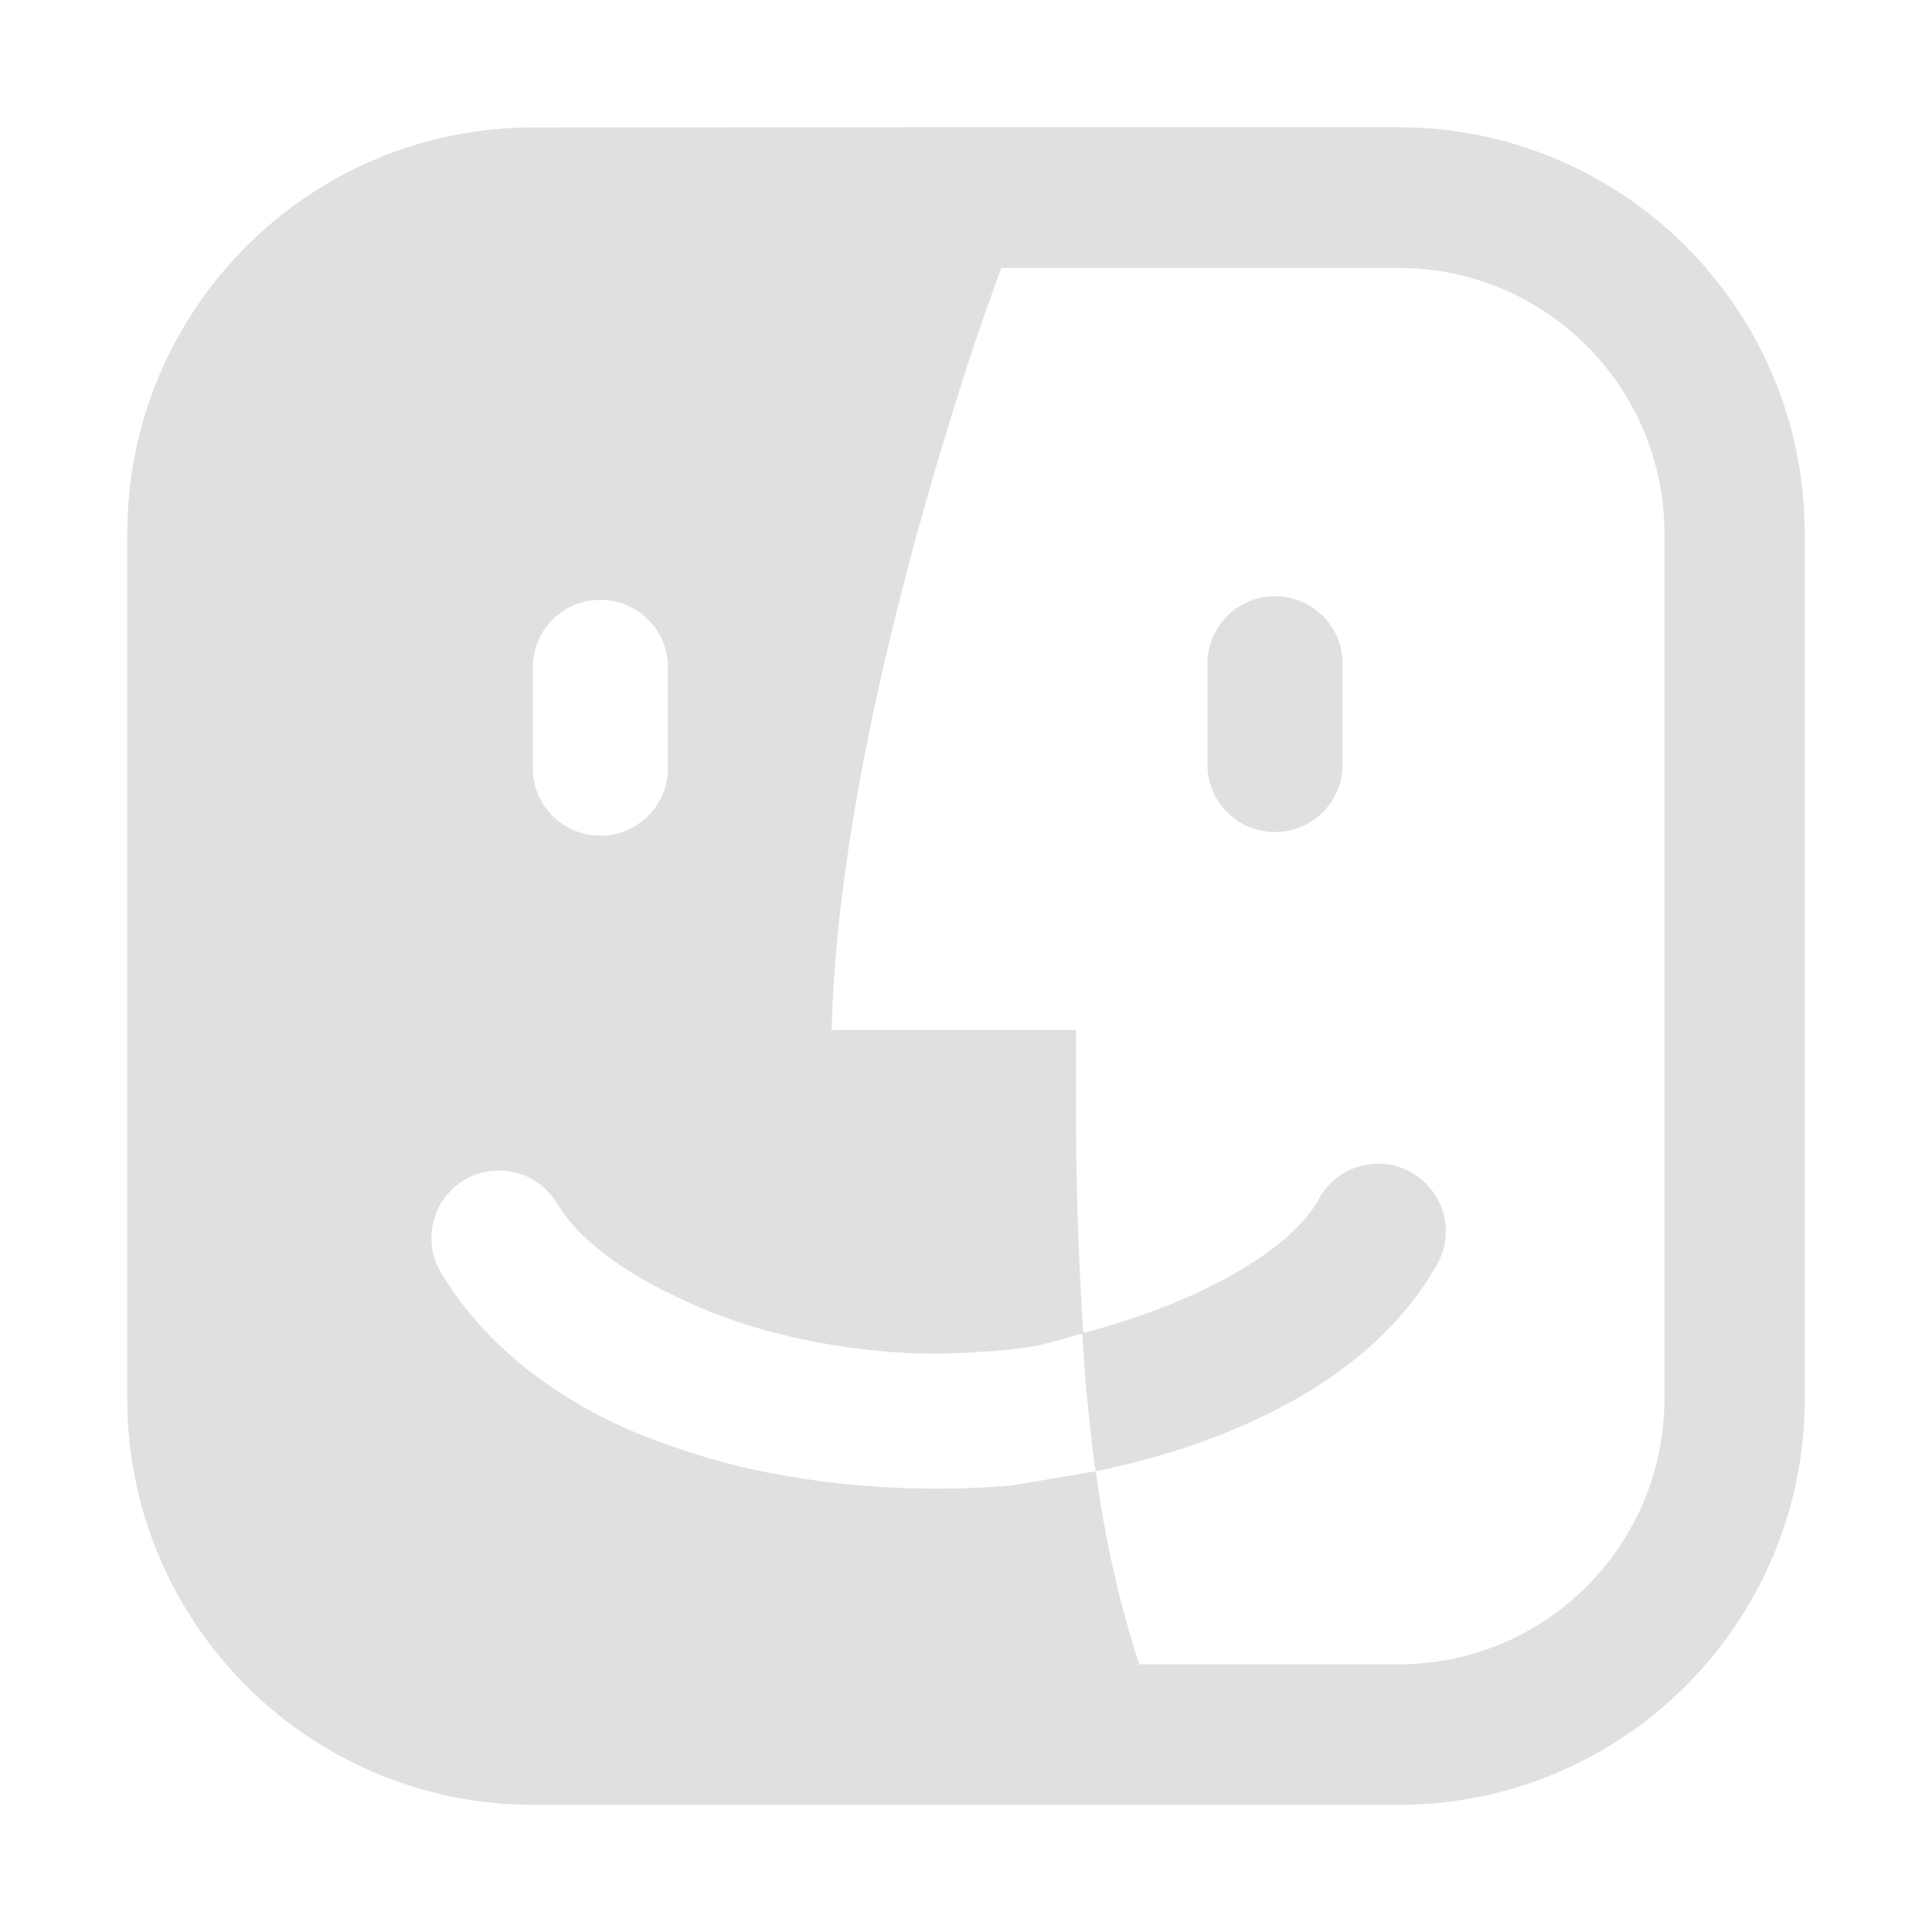
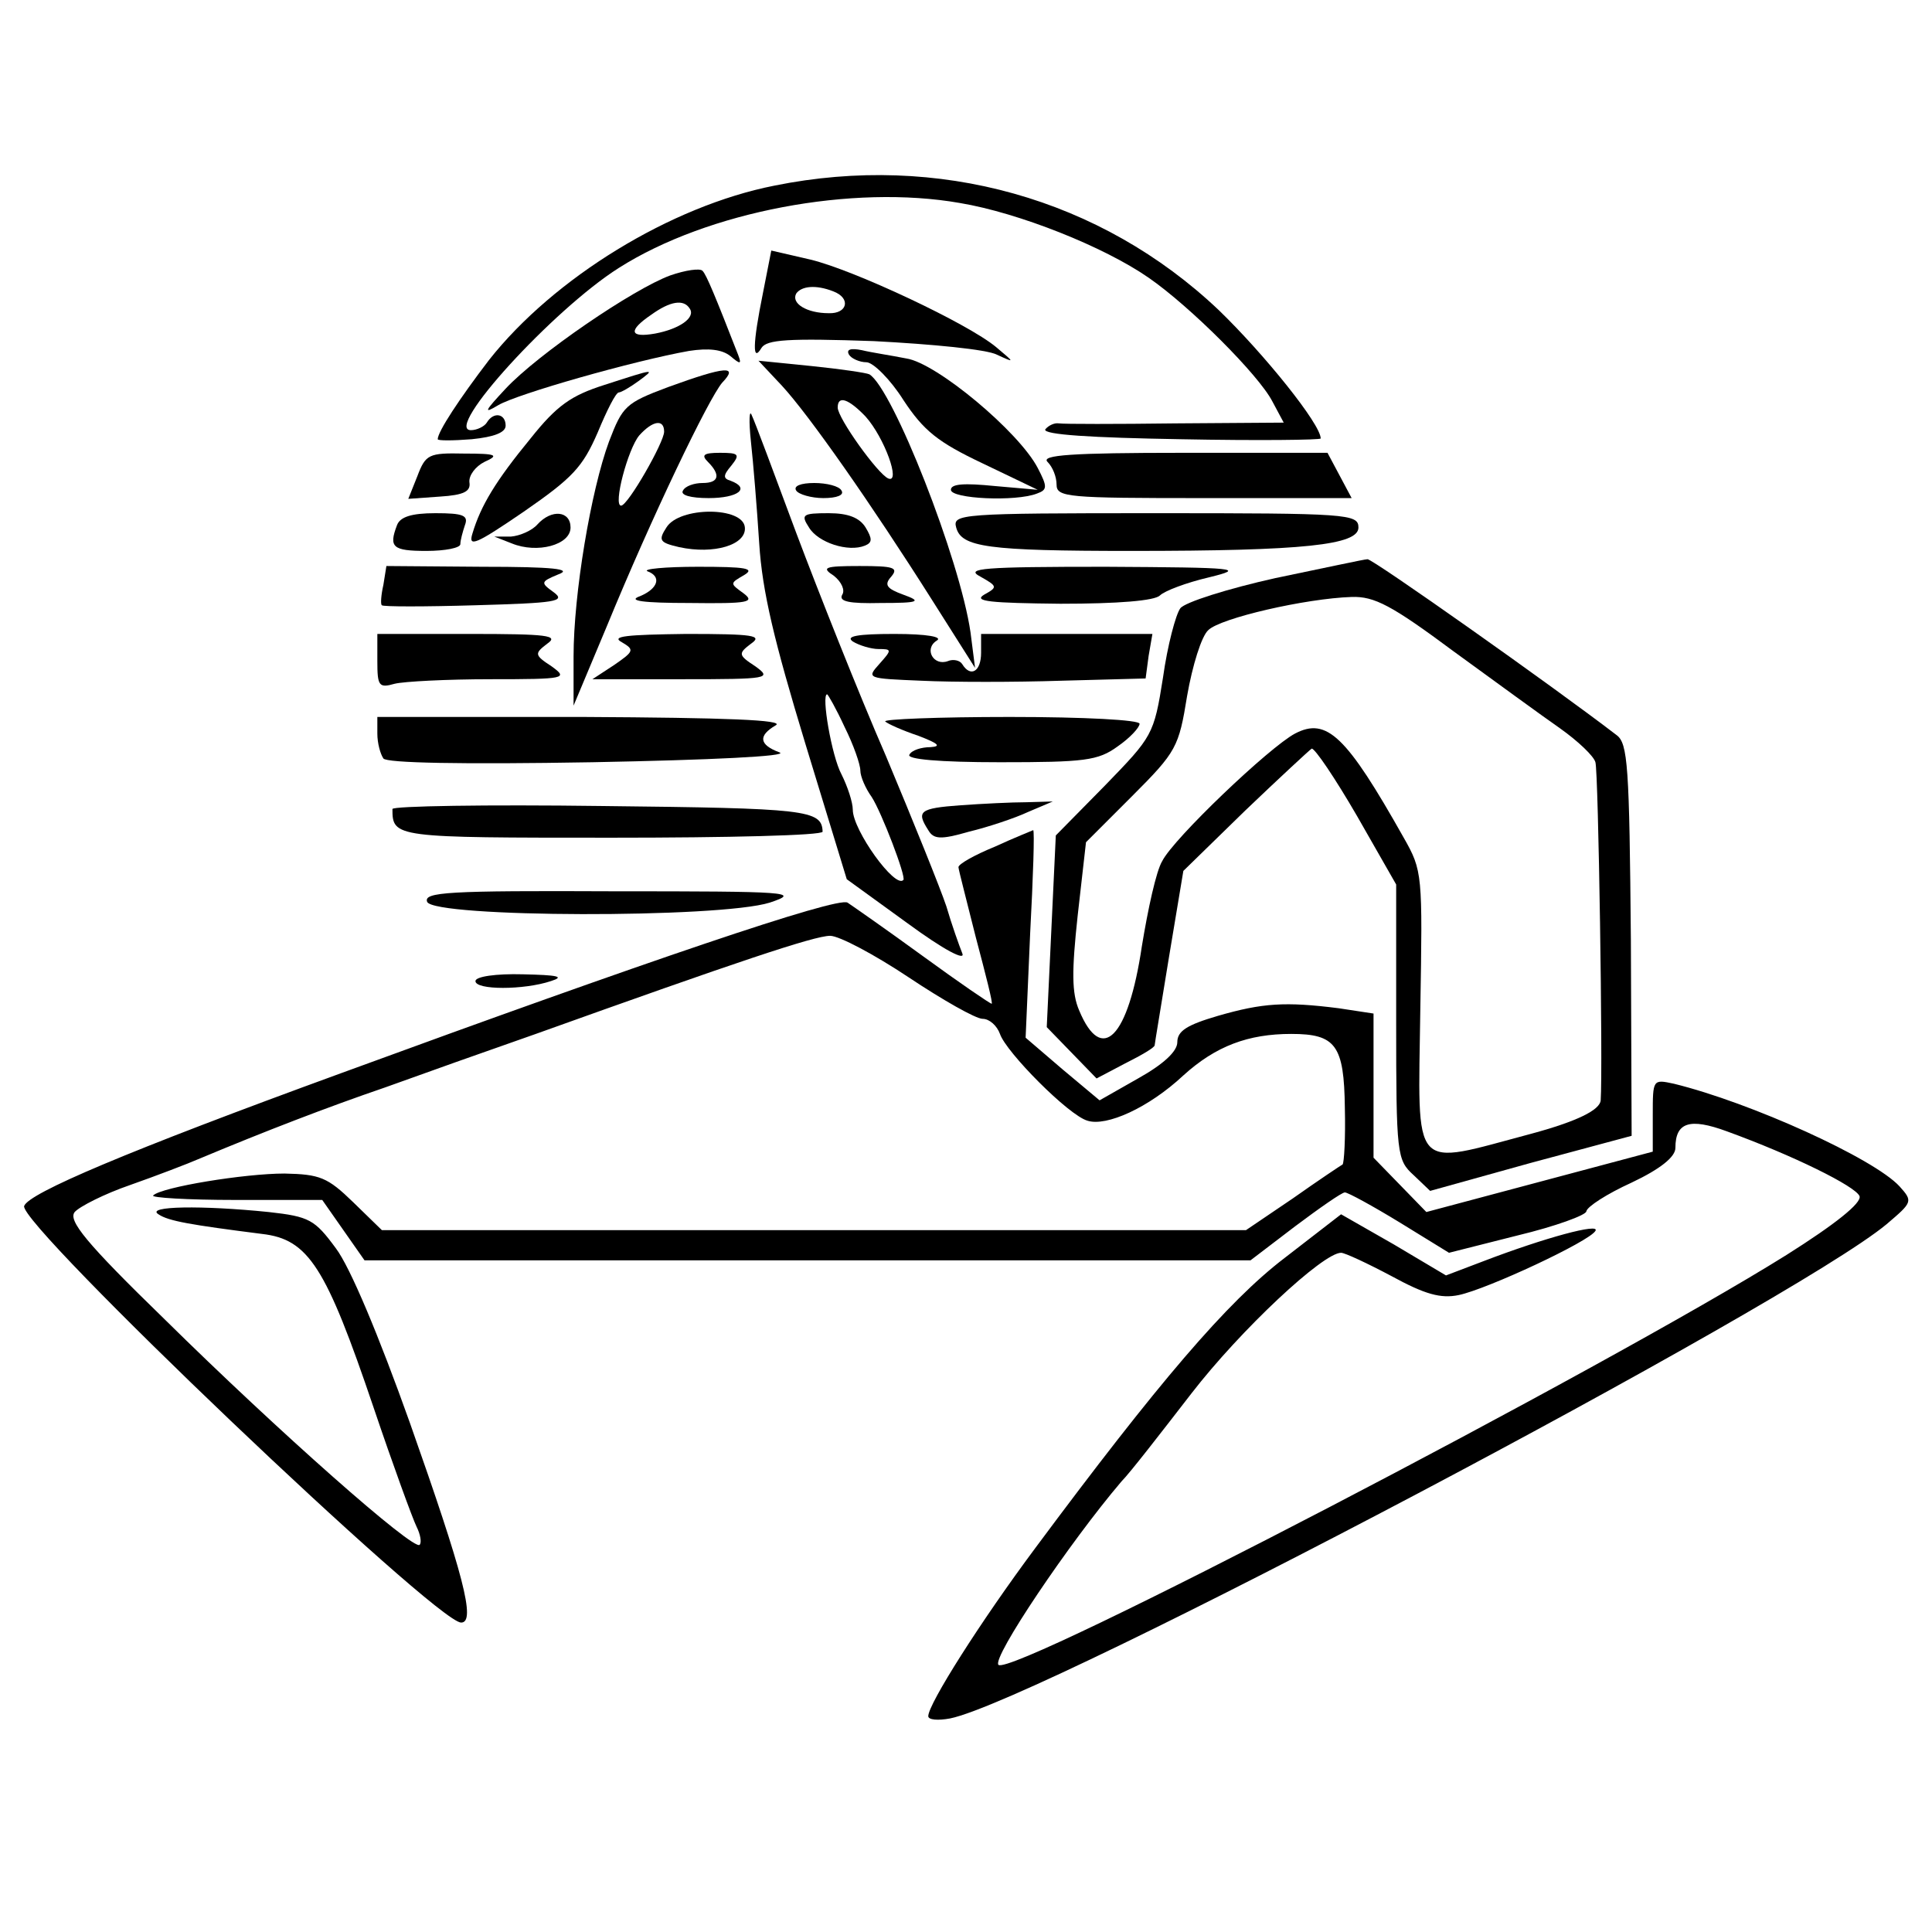
- <svg xmlns="http://www.w3.org/2000/svg" xml:space="preserve" width="16" height="16">
-   <path fill="#e0e0e0" d="M4.418 1.055a3.364 3.364 0 0 0-3.364 3.364v7.164a3.364 3.364 0 0 0 3.364 3.364h7.164a3.364 3.364 0 0 0 3.364-3.364V4.418a3.364 3.364 0 0 0-3.364-3.364H7.729Zm3.875 1.164h3.291a2.2 2.2 0 0 1 2.2 2.2v7.164a2.2 2.2 0 0 1-2.2 2.2h-2.15a8.884 8.884 0 0 1-.358-1.598c-.135.02-.487.082-.693.117a7.345 7.345 0 0 1-1.254 0 7.114 7.114 0 0 1-.926-.139 6.057 6.057 0 0 1-.867-.271 3.843 3.843 0 0 1-.988-.566 3.214 3.214 0 0 1-.397-.378 2.8 2.8 0 0 1-.318-.441.56.56 0 0 1 .968-.56c.083.138.188.26.312.362.096.082.2.158.307.224.12.075.243.142.371.201.285.139.583.247.89.319a5.35 5.35 0 0 0 1.282.158c.065 0 .129-.005.184-.006.056 0 .102-.005.148-.008l.096-.006c.114-.009.228-.02.31-.032.083-.013.11-.021.143-.028.099-.022.204-.058.327-.089a28.438 28.438 0 0 1-.06-1.929V8.53H6.887c.048-1.963.746-4.357 1.181-5.677.1-.293.184-.527.225-.633ZM5.531 6.394a.56.56 0 0 1-1.118 0v-.9a.56.56 0 0 1 1.118 0Zm3.432 4.646.02.306c.02.264.049.527.082.788l.011.05c1.154-.235 2.281-.773 2.806-1.68a.56.56 0 1 0-.968-.56c-.261.454-1.082.873-1.951 1.097zM10 6.364a.56.56 0 0 0 1.118 0v-.9a.56.56 0 0 0-1.118 0z" />
+ <svg xmlns="http://www.w3.org/2000/svg" version="1.0" width="256pt" height="256pt" viewBox="0 0 256 256" preserveAspectRatio="xMidYMid meet">
+   <g transform="translate(0,256) scale(0.1,-0.1)" fill="#000000" stroke="none">
+     <path d="M1026 2314 c-137 -27 -292 -122 -378 -231 -39 -51 -68 -95 -68 -105 0 -2 20 -2 45 0 30 3 45 9 45 18 0 16 -16 19 -25 4 -3 -5 -13 -10 -21 -10 -37 0 109 160 196 215 118 75 310 111 452 86 78 -13 191 -58 250 -99 55 -38 146 -129 164 -164 l15 -28 -143 -1 c-79 -1 -148 -1 -155 0 -6 1 -14 -3 -18 -8 -3 -7 61 -11 180 -13 102 -2 185 -1 185 1 0 19 -75 112 -135 170 -156 148 -372 209 -589 165z" />
+     <path d="M1011 2172 c-14 -69 -14 -93 -2 -73 7 11 35 13 149 9 77 -4 150 -11 163 -18 24 -11 24 -11 -1 10 -37 31 -188 102 -246 116 l-52 12 -11 -56z m93 2 c24 -9 19 -30 -6 -29 -29 0 -50 13 -43 26 7 10 26 12 49 3z" />
+     <path d="M888 2195 c-49 -18 -175 -104 -218 -150 -28 -30 -30 -34 -10 -22 25 15 180 59 253 72 26 4 44 2 55 -7 13 -11 15 -11 10 2 -30 77 -42 106 -47 111 -3 4 -23 1 -43 -6z m26 -44 c8 -12 -14 -27 -46 -33 -34 -6 -36 4 -5 25 25 18 43 21 51 8z" />
+     <path d="M1125 2090 c3 -5 14 -10 23 -10 9 0 32 -23 49 -50 27 -41 46 -56 105 -84 l73 -35 -57 5 c-40 4 -58 3 -58 -5 0 -12 86 -16 114 -5 14 5 14 9 1 34 -25 48 -134 139 -174 145 -20 4 -47 8 -59 11 -15 3 -21 1 -17 -6z" />
+     <path d="M1036 2049 c36 -39 118 -156 199 -284 l57 -90 -6 47 c-14 97 -103 323 -134 342 -4 2 -38 7 -77 11 l-70 7 31 -33z m111 -41 c25 -28 47 -89 30 -82 -14 6 -67 80 -67 94 0 17 15 11 37 -12z" />
+     <path d="M801 2050 c-44 -14 -63 -27 -98 -71 -46 -56 -66 -89 -77 -126 -6 -19 5 -14 68 29 65 45 78 59 98 105 12 29 24 53 28 53 3 0 15 7 26 15 23 17 23 17 -45 -5z" />
+     <path d="M885 2047 c-56 -21 -60 -25 -78 -72 -24 -65 -47 -202 -47 -285 l0 -65 44 105 c60 146 135 302 153 323 22 23 5 22 -72 -6z m-5 -59 c0 -14 -48 -98 -57 -98 -11 0 9 75 24 93 18 20 33 22 33 5z" />
+     <path d="M995 1975 c3 -27 8 -88 11 -135 4 -64 20 -130 61 -265 l55 -180 80 -58 c49 -36 78 -51 73 -40 -4 10 -14 38 -21 62 -8 24 -44 113 -80 199 -37 85 -90 219 -119 296 -29 78 -55 148 -59 156 -3 8 -4 -7 -1 -35z m124 -378 c12 -24 21 -50 21 -58 0 -8 7 -24 15 -35 13 -20 46 -106 42 -110 -11 -12 -67 66 -67 93 0 10 -7 31 -15 47 -13 24 -27 106 -19 106 1 0 12 -19 23 -43z" />
+     <path d="M553 1929 l-12 -30 42 3 c32 2 41 7 39 19 -1 9 8 21 20 27 20 9 16 11 -27 11 -47 1 -51 -1 -62 -30z" />
+     <path d="M938 1948 c17 -17 15 -28 -7 -28 -11 0 -23 -4 -26 -10 -4 -6 10 -10 34 -10 39 0 56 13 29 23 -10 3 -10 7 1 20 12 15 10 17 -15 17 -22 0 -25 -3 -16 -12z" />
+     <path d="M1388 1948 c7 -7 12 -20 12 -30 0 -17 14 -18 195 -18 l196 0 -16 30 -16 30 -191 0 c-149 0 -189 -3 -180 -12z" />
+     <path d="M1055 1910 c3 -5 20 -10 36 -10 18 0 28 4 24 10 -3 6 -20 10 -36 10 -18 0 -28 -4 -24 -10z" />
+     <path d="M526 1864 c-11 -29 -6 -34 39 -34 25 0 45 4 45 9 0 5 3 16 6 25 5 13 -2 16 -39 16 -32 0 -47 -5 -51 -16z" />
+     <path d="M712 1865 c-7 -8 -23 -15 -35 -16 l-22 0 23 -9 c34 -14 78 -2 78 21 0 22 -25 25 -44 4z" />
+     <path d="M883 1861 c-11 -17 -9 -20 17 -26 46 -10 89 3 87 26 -2 28 -87 28 -104 0z" />
+     <path d="M1072 1861 c12 -20 52 -33 74 -24 10 4 10 9 1 24 -8 13 -23 19 -49 19 -35 0 -37 -2 -26 -19z" />
+     <path d="M1267 1861 c7 -26 41 -31 232 -31 230 0 301 8 301 31 0 18 -14 19 -269 19 -259 0 -269 -1 -264 -19z" />
+     <path d="M1690 1794 c-63 -14 -120 -32 -126 -40 -6 -8 -17 -49 -23 -92 -12 -76 -14 -78 -77 -143 l-65 -66 -6 -127 -6 -127 33 -34 33 -34 38 20 c22 11 39 21 39 24 0 2 9 55 19 117 l19 114 82 80 c45 43 85 80 88 82 4 1 31 -39 60 -89 l52 -91 0 -182 c0 -176 1 -183 23 -203 l22 -21 133 37 134 36 -1 259 c-2 232 -4 261 -19 272 -86 66 -324 234 -330 233 -4 0 -59 -12 -122 -25z m236 -97 c55 -40 118 -86 141 -102 24 -17 45 -37 47 -45 4 -12 10 -406 7 -448 -1 -13 -32 -28 -91 -44 -162 -43 -151 -56 -148 165 3 179 3 183 -22 227 -76 135 -102 160 -144 138 -34 -18 -161 -139 -176 -169 -8 -13 -19 -64 -27 -113 -18 -121 -53 -157 -83 -85 -10 23 -10 52 -2 126 l11 97 61 61 c59 59 62 65 73 133 7 40 19 79 28 87 16 16 129 42 190 44 30 1 53 -11 135 -72z" />
+     <path d="M508 1785 c-3 -13 -4 -26 -2 -27 1 -2 57 -2 124 0 106 3 120 5 104 17 -18 13 -18 14 6 24 19 7 -6 10 -101 10 l-127 1 -4 -25z" />
+     <path d="M858 1803 c19 -7 14 -23 -10 -33 -17 -6 3 -9 66 -9 78 -1 87 1 71 13 -18 13 -18 13 1 24 15 9 2 11 -61 11 -44 0 -74 -3 -67 -6z" />
+     <path d="M1105 1797 c10 -8 15 -19 11 -25 -5 -9 9 -12 51 -11 51 0 55 2 30 11 -22 8 -26 13 -16 24 10 12 3 14 -42 14 -47 0 -51 -2 -34 -13z" />
+     <path d="M1299 1796 c23 -13 23 -14 5 -24 -15 -9 9 -11 101 -12 77 0 125 4 132 11 6 6 35 17 65 24 49 12 39 13 -137 14 -163 0 -187 -2 -166 -13z" />
+     <path d="M500 1684 c0 -33 2 -36 23 -30 12 3 69 6 127 6 100 0 103 1 81 17 -23 15 -23 17 -6 30 16 11 1 13 -103 13 l-122 0 0 -36z" />
+     <path d="M824 1709 c17 -10 16 -12 -10 -30 l-29 -19 120 0 c114 0 118 1 96 17 -23 15 -23 17 -6 30 16 11 4 13 -86 13 -79 -1 -100 -3 -85 -11z" />
+     <path d="M1130 1710 c8 -5 24 -10 34 -10 18 0 18 -1 1 -20 -17 -19 -16 -19 56 -22 41 -2 124 -2 185 0 l112 3 4 30 5 29 -114 0 -113 0 0 -25 c0 -25 -14 -33 -25 -15 -3 5 -12 7 -19 4 -19 -7 -32 16 -15 27 9 5 -12 9 -56 9 -49 0 -65 -3 -55 -10z" />
+     <path d="M500 1588 c0 -13 4 -27 8 -33 4 -6 103 -8 277 -5 158 3 261 8 248 13 -27 10 -29 22 -5 36 12 7 -65 10 -255 11 l-273 0 0 -22z" />
+     <path d="M1173 1604 c3 -3 23 -12 44 -19 26 -10 31 -14 16 -15 -12 0 -25 -4 -28 -10 -4 -6 39 -10 120 -10 112 0 130 2 156 21 16 11 29 25 29 30 0 5 -72 9 -172 9 -94 0 -169 -3 -165 -6z" />
+     <path d="M520 1488 c0 -38 3 -38 291 -38 153 0 279 3 279 8 -1 29 -21 31 -293 34 -152 2 -277 0 -277 -4z" />
+     <path d="M1273 1493 c-55 -4 -59 -8 -43 -33 7 -12 16 -13 54 -2 25 6 61 18 78 26 l33 14 -35 -1 c-19 0 -59 -2 -87 -4z" />
+     <path d="M1318 1438 c-27 -11 -48 -23 -48 -27 0 -3 11 -45 23 -93 13 -49 23 -88 21 -88 -2 0 -43 28 -91 63 -48 35 -94 67 -100 71 -14 8 -267 -78 -671 -226 -285 -104 -414 -159 -420 -176 -8 -24 546 -552 579 -552 20 0 3 64 -68 265 -41 115 -79 206 -98 231 -28 38 -35 42 -89 48 -88 9 -164 8 -146 -3 13 -9 43 -14 137 -26 62 -7 85 -44 148 -230 26 -77 52 -148 57 -158 5 -10 7 -21 4 -24 -8 -8 -187 150 -338 299 -105 102 -128 131 -119 142 6 7 39 24 74 36 34 12 76 28 92 35 86 36 169 68 245 94 47 17 137 49 200 71 265 95 369 130 390 130 12 0 59 -25 104 -55 45 -30 89 -55 98 -55 9 0 19 -9 23 -20 8 -24 91 -108 116 -115 25 -8 81 17 127 60 43 39 86 55 143 55 59 0 70 -15 71 -98 1 -40 -1 -73 -3 -75 -2 -1 -32 -21 -66 -45 l-62 -42 -573 0 -572 0 -38 37 c-34 33 -44 37 -91 38 -53 0 -163 -18 -174 -29 -4 -3 46 -6 109 -6 l115 0 28 -40 28 -40 587 0 587 0 59 45 c32 24 62 45 66 45 4 0 37 -18 73 -40 l65 -40 91 23 c50 12 91 27 91 32 1 6 27 23 60 38 38 18 58 34 58 46 0 34 19 40 68 22 88 -32 171 -73 176 -86 3 -9 -32 -37 -97 -78 -240 -150 -1027 -560 -1044 -543 -9 9 94 162 163 243 11 11 52 64 93 117 65 84 174 186 198 186 5 0 35 -14 67 -31 44 -24 65 -30 89 -25 38 8 173 71 181 85 7 11 -67 -9 -148 -40 l-50 -19 -69 41 -70 40 -75 -58 c-76 -58 -168 -166 -330 -384 -73 -98 -142 -207 -142 -223 0 -5 13 -6 29 -3 119 24 1115 550 1241 655 34 29 35 30 17 50 -34 37 -197 111 -299 136 -28 6 -28 6 -28 -42 l0 -48 -150 -40 -150 -40 -35 36 -35 36 0 96 0 95 -46 7 c-71 9 -101 7 -160 -10 -41 -12 -54 -20 -54 -35 0 -12 -18 -29 -52 -48 l-51 -29 -49 41 -49 42 6 138 c4 75 6 137 4 137 -2 -1 -25 -10 -51 -22z" />
+     <path d="M566 1365 c9 -21 387 -22 454 -1 42 14 26 15 -207 15 -220 1 -252 -1 -247 -14z" />
+     <path d="M630 1260 c0 -12 64 -12 100 0 19 6 9 8 -37 9 -36 1 -63 -3 -63 -9z" />
+   </g>
</svg>
